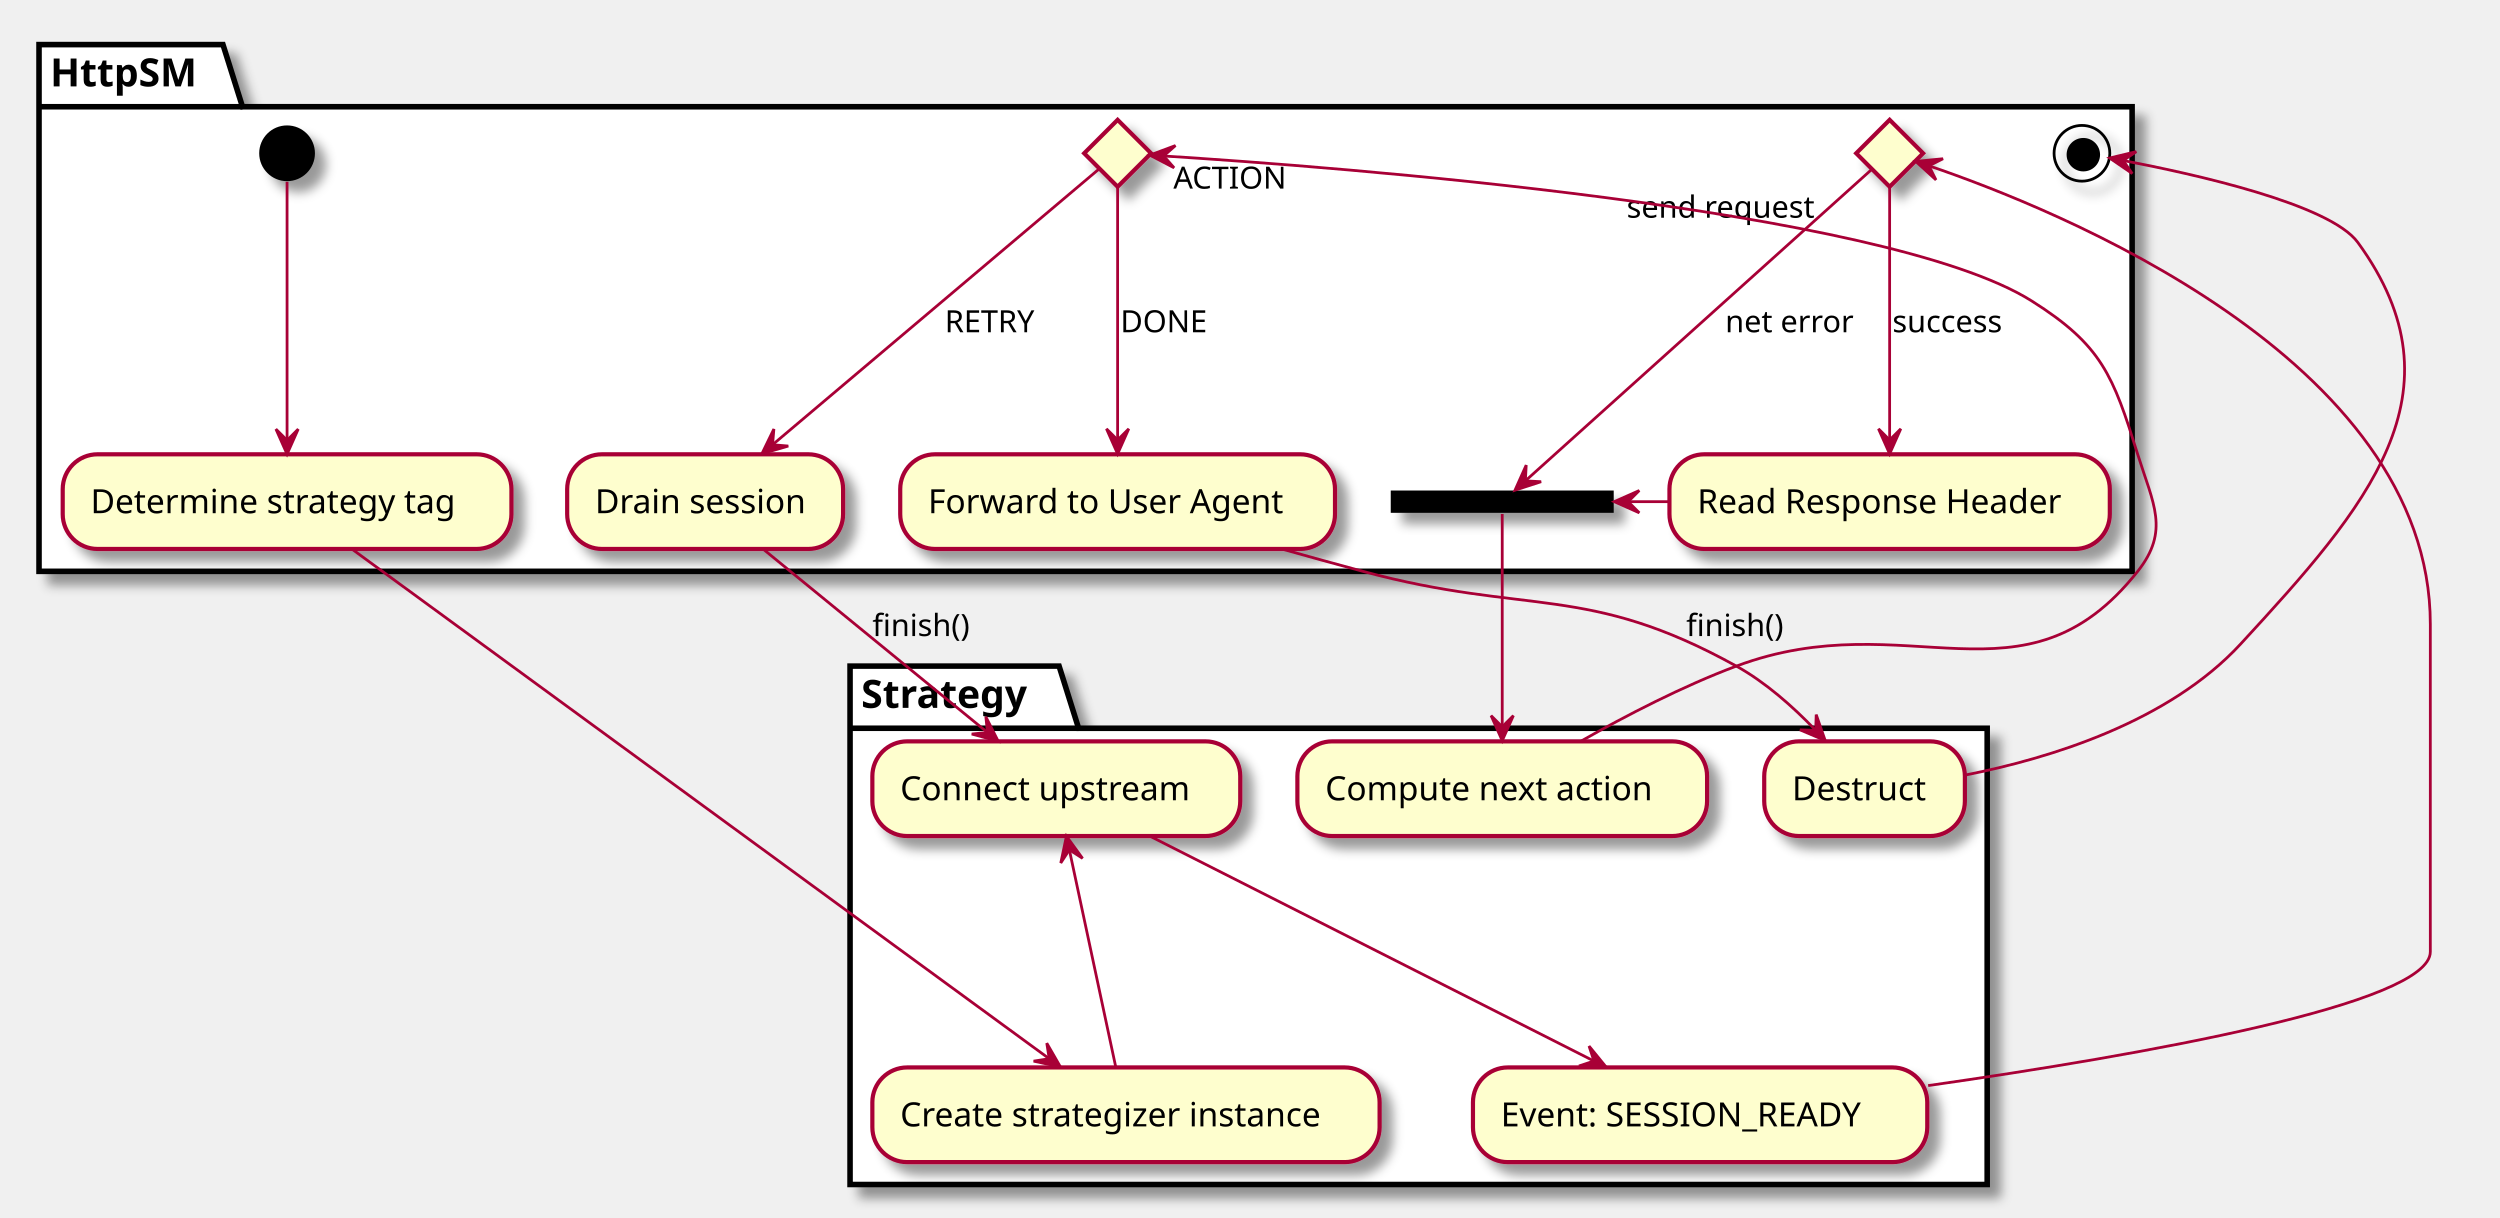
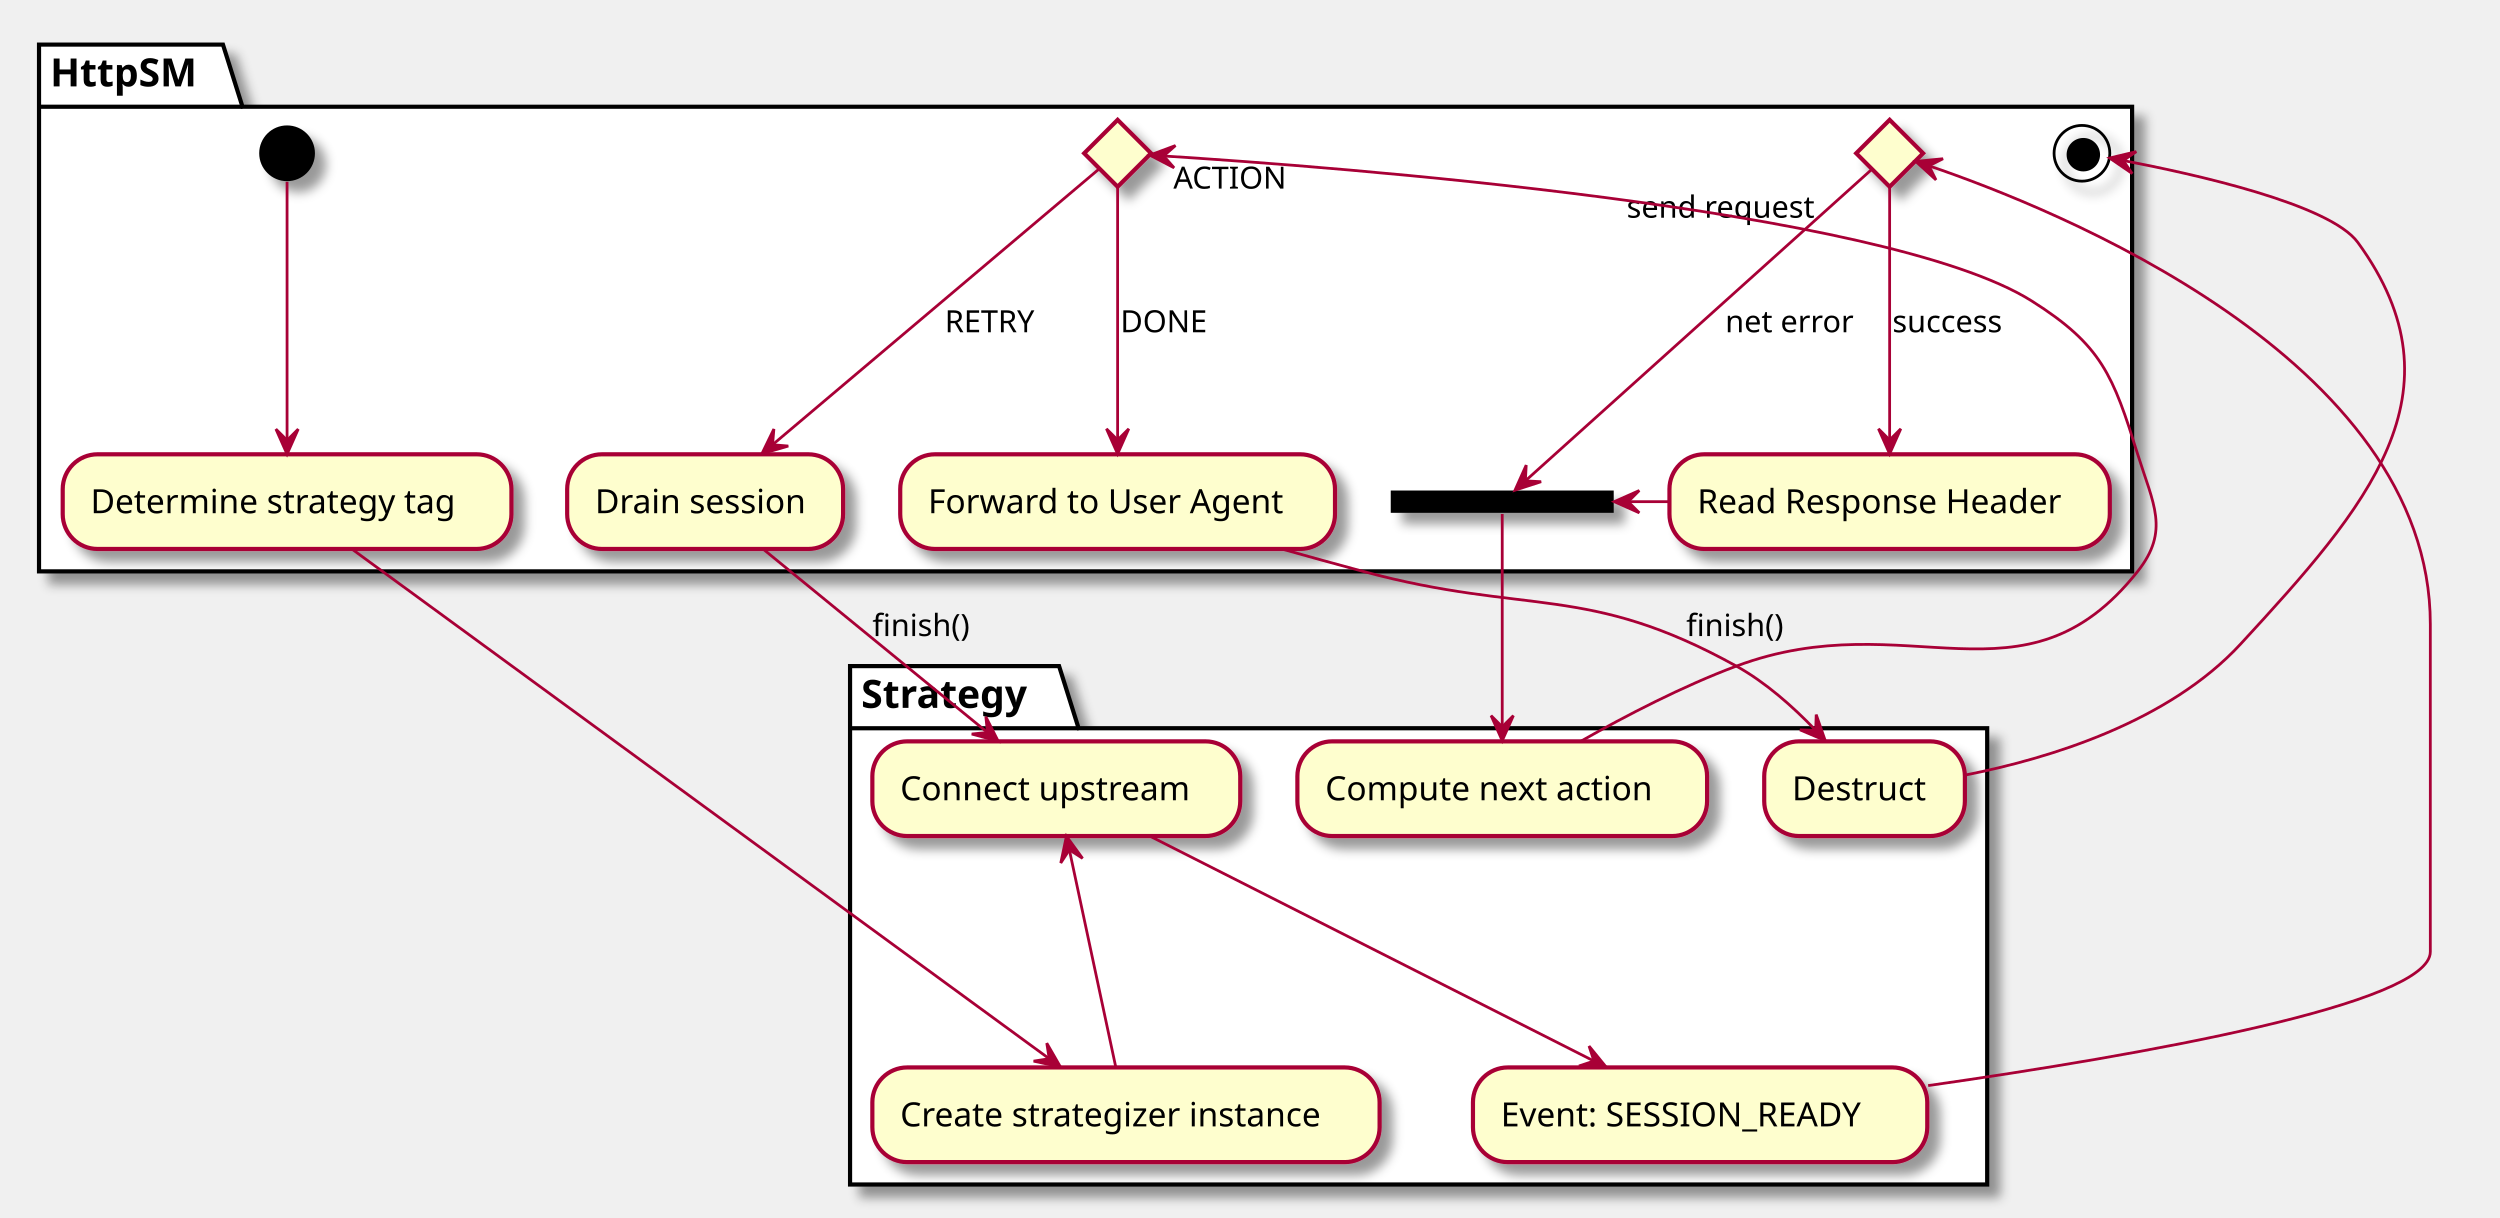
<svg xmlns="http://www.w3.org/2000/svg" contentScriptType="application/ecmascript" contentStyleType="text/css" height="437px" preserveAspectRatio="none" style="width:897px;height:437px;" version="1.1" viewBox="0 0 897 437" width="897px" zoomAndPan="magnify">
  <defs>
    <filter height="300%" id="f1dlmpbo1drqi1" width="300%" x="-1" y="-1">
      <feGaussianBlur result="blurOut" stdDeviation="2.0" />
      <feColorMatrix in="blurOut" result="blurOut2" type="matrix" values="0 0 0 0 0 0 0 0 0 0 0 0 0 0 0 0 0 0 .4 0" />
      <feOffset dx="4.0" dy="4.0" in="blurOut2" result="blurOut3" />
      <feBlend in="SourceGraphic" in2="blurOut3" mode="normal" />
    </filter>
  </defs>
  <g>
-     <polygon fill="#FFFFFF" filter="url(#f1dlmpbo1drqi1)" points="14,16,80,16,87,38.297,765,38.297,765,205,14,205,14,16" style="stroke: #000000; stroke-width: 2.0;" />
-     <line style="stroke: #000000; stroke-width: 2.0;" x1="14" x2="87" y1="38.297" y2="38.297" />
+     <polygon fill="#FFFFFF" filter="url(#f1dlmpbo1drqi1)" points="14,16,80,16,87,38.297,765,38.297,765,205,14,205,14,16" style="stroke: #000000; stroke-width: 1.5;" />
+     <line style="stroke: #000000; stroke-width: 1.5;" x1="14" x2="87" y1="38.297" y2="38.297" />
    <text fill="#000000" font-family="sans-serif" font-size="14" font-weight="bold" lengthAdjust="spacingAndGlyphs" textLength="60" x="18" y="30.995">HttpSM</text>
-     <polygon fill="#FFFFFF" filter="url(#f1dlmpbo1drqi1)" points="305,239,380,239,387,261.297,713,261.297,713,425,305,425,305,239" style="stroke: #000000; stroke-width: 2.0;" />
-     <line style="stroke: #000000; stroke-width: 2.0;" x1="305" x2="387" y1="261.297" y2="261.297" />
+     <polygon fill="#FFFFFF" filter="url(#f1dlmpbo1drqi1)" points="305,239,380,239,387,261.297,713,261.297,713,425,305,425,305,239" style="stroke: #000000; stroke-width: 1.5;" />
+     <line style="stroke: #000000; stroke-width: 1.5;" x1="305" x2="387" y1="261.297" y2="261.297" />
    <text fill="#000000" font-family="sans-serif" font-size="14" font-weight="bold" lengthAdjust="spacingAndGlyphs" textLength="69" x="309" y="253.995">Strategy</text>
    <ellipse cx="103" cy="55" fill="#000000" filter="url(#f1dlmpbo1drqi1)" rx="10" ry="10" style="stroke: none; stroke-width: 1.0;" />
    <rect fill="#FEFECE" filter="url(#f1dlmpbo1drqi1)" height="33.969" rx="12.5" ry="12.5" style="stroke: #A80036; stroke-width: 1.5;" width="161" x="22.5" y="163" />
    <text fill="#000000" font-family="sans-serif" font-size="12" lengthAdjust="spacingAndGlyphs" textLength="141" x="32.5" y="184.139">Determine strategy tag</text>
    <polygon fill="#FEFECE" filter="url(#f1dlmpbo1drqi1)" points="678,43,690,55,678,67,666,55,678,43" style="stroke: #A80036; stroke-width: 1.5;" />
    <rect fill="#000000" filter="url(#f1dlmpbo1drqi1)" height="8" style="stroke: none; stroke-width: 1.0;" width="80" x="499" y="176" />
    <rect fill="#FEFECE" filter="url(#f1dlmpbo1drqi1)" height="33.969" rx="12.5" ry="12.5" style="stroke: #A80036; stroke-width: 1.5;" width="158" x="599" y="163" />
    <text fill="#000000" font-family="sans-serif" font-size="12" lengthAdjust="spacingAndGlyphs" textLength="138" x="609" y="184.139">Read Response Header</text>
    <polygon fill="#FEFECE" filter="url(#f1dlmpbo1drqi1)" points="401,43,413,55,401,67,389,55,401,43" style="stroke: #A80036; stroke-width: 1.5;" />
    <rect fill="#FEFECE" filter="url(#f1dlmpbo1drqi1)" height="33.969" rx="12.5" ry="12.5" style="stroke: #A80036; stroke-width: 1.5;" width="156" x="323" y="163" />
    <text fill="#000000" font-family="sans-serif" font-size="12" lengthAdjust="spacingAndGlyphs" textLength="136" x="333" y="184.139">Forward to User Agent</text>
    <rect fill="#FEFECE" filter="url(#f1dlmpbo1drqi1)" height="33.969" rx="12.5" ry="12.5" style="stroke: #A80036; stroke-width: 1.5;" width="99" x="203.5" y="163" />
    <text fill="#000000" font-family="sans-serif" font-size="12" lengthAdjust="spacingAndGlyphs" textLength="79" x="213.5" y="184.139">Drain session</text>
    <ellipse cx="747" cy="55" fill="none" filter="url(#f1dlmpbo1drqi1)" rx="10" ry="10" style="stroke: #000000; stroke-width: 1.0;" />
    <ellipse cx="747.5" cy="55.5" fill="#000000" rx="6" ry="6" style="stroke: none; stroke-width: 1.0;" />
    <rect fill="#FEFECE" filter="url(#f1dlmpbo1drqi1)" height="33.969" rx="12.5" ry="12.5" style="stroke: #A80036; stroke-width: 1.5;" width="182" x="313" y="383" />
    <text fill="#000000" font-family="sans-serif" font-size="12" lengthAdjust="spacingAndGlyphs" textLength="162" x="323" y="404.139">Create strategizer instance</text>
    <rect fill="#FEFECE" filter="url(#f1dlmpbo1drqi1)" height="33.969" rx="12.5" ry="12.5" style="stroke: #A80036; stroke-width: 1.5;" width="132" x="313" y="266" />
    <text fill="#000000" font-family="sans-serif" font-size="12" lengthAdjust="spacingAndGlyphs" textLength="112" x="323" y="287.139">Connect upstream</text>
    <rect fill="#FEFECE" filter="url(#f1dlmpbo1drqi1)" height="33.969" rx="12.5" ry="12.5" style="stroke: #A80036; stroke-width: 1.5;" width="163" x="528.5" y="383" />
    <text fill="#000000" font-family="sans-serif" font-size="12" lengthAdjust="spacingAndGlyphs" textLength="143" x="538.5" y="404.139">Event: SESSION_READY</text>
    <rect fill="#FEFECE" filter="url(#f1dlmpbo1drqi1)" height="33.969" rx="12.5" ry="12.5" style="stroke: #A80036; stroke-width: 1.5;" width="147" x="465.5" y="266" />
    <text fill="#000000" font-family="sans-serif" font-size="12" lengthAdjust="spacingAndGlyphs" textLength="127" x="475.5" y="287.139">Compute next action</text>
    <rect fill="#FEFECE" filter="url(#f1dlmpbo1drqi1)" height="33.969" rx="12.5" ry="12.5" style="stroke: #A80036; stroke-width: 1.5;" width="72" x="633" y="266" />
    <text fill="#000000" font-family="sans-serif" font-size="12" lengthAdjust="spacingAndGlyphs" textLength="52" x="643" y="287.139">Destruct</text>
    <path d="M103,65.229 C103,85.346 103,130.463 103,157.755 " fill="none" id="start-Determine strategy tag" style="stroke: #A80036; stroke-width: 1.0;" />
    <polygon fill="#A80036" points="103,162.963,107,153.963,103,157.963,99,153.963,103,162.963" style="stroke: #A80036; stroke-width: 1.0;" />
    <path d="M126.619,197.263 C181.568,237.425 317.751,336.961 376.404,379.83 " fill="none" id="Determine strategy tag-Create strategizer instance" style="stroke: #A80036; stroke-width: 1.0;" />
    <polygon fill="#A80036" points="380.491,382.817,375.585,374.277,376.454,379.867,370.864,380.736,380.491,382.817" style="stroke: #A80036; stroke-width: 1.0;" />
    <path d="M383.685,304.924 C388.517,327.539 395.952,362.335 400.36,382.967 " fill="none" id="Connect upstream-Create strategizer instance" style="stroke: #A80036; stroke-width: 1.0;" />
    <polygon fill="#A80036" points="382.635,300.013,380.604,309.65,383.68,304.902,388.428,307.978,382.635,300.013" style="stroke: #A80036; stroke-width: 1.0;" />
    <path d="M412.589,300.013 C454.931,321.459 527.532,358.23 571.901,380.703 " fill="none" id="Connect upstream-Event: SESSION_READY" style="stroke: #A80036; stroke-width: 1.0;" />
    <polygon fill="#A80036" points="576.37,382.967,570.149,375.332,571.91,380.707,566.534,382.469,576.37,382.967" style="stroke: #A80036; stroke-width: 1.0;" />
    <path d="M692.101,59.486 C736.736,74.659 872,128.517 872,224 C872,224 872,224 872,341.5 C872,360.23 768.694,378.504 691.821,389.51 " fill="none" id="#14-Event: SESSION_READY" style="stroke: #A80036; stroke-width: 1.0;" />
    <polygon fill="#A80036" points="687.357,57.904,694.629,64.546,692.1,59.486,697.16,56.957,687.357,57.904" style="stroke: #A80036; stroke-width: 1.0;" />
    <text fill="#000000" font-family="sans-serif" font-size="11" lengthAdjust="spacingAndGlyphs" textLength="74" x="583.641" y="78.118">send request</text>
    <path d="M671.666,60.696 C649.174,80.923 573.124,149.313 547.505,172.352 " fill="none" id="#14-RESULT" style="stroke: #A80036; stroke-width: 1.0;" />
    <polygon fill="#A80036" points="543.585,175.877,552.952,172.833,547.303,172.533,547.602,166.884,543.585,175.877" style="stroke: #A80036; stroke-width: 1.0;" />
    <text fill="#000000" font-family="sans-serif" font-size="11" lengthAdjust="spacingAndGlyphs" textLength="51" x="619" y="119.21">net error</text>
    <path d="M678,67.442 C678,88.516 678,131.499 678,157.825 " fill="none" id="#14-Read Response Header" style="stroke: #A80036; stroke-width: 1.0;" />
    <polygon fill="#A80036" points="678,162.857,682,153.857,678,157.857,674,153.857,678,162.857" style="stroke: #A80036; stroke-width: 1.0;" />
    <text fill="#000000" font-family="sans-serif" font-size="11" lengthAdjust="spacingAndGlyphs" textLength="44" x="679" y="119.21">success</text>
    <path d="M598.866,180 C594.047,180 589.228,180 584.409,180 " fill="none" id="Read Response Header-RESULT" style="stroke: #A80036; stroke-width: 1.0;" />
    <polygon fill="#A80036" points="579.18,180,588.18,184,584.18,180,588.18,176,579.18,180" style="stroke: #A80036; stroke-width: 1.0;" />
    <path d="M539,184.426 C539,197.367 539,235.794 539,260.671 " fill="none" id="RESULT-Compute next action" style="stroke: #A80036; stroke-width: 1.0;" />
    <polygon fill="#A80036" points="539,265.76,543,256.76,539,260.76,535,256.76,539,265.76" style="stroke: #A80036; stroke-width: 1.0;" />
    <path d="M567.331,265.879 C583.241,256.854 603.72,246.195 623,239 C684.609,216.008 726.192,256.566 767,205 C778.584,190.363 772.557,180.82 767,163 C758.154,134.636 754.122,123.863 729,108 C676.08,74.586 477.201,59.737 417.833,55.989 " fill="none" id="Compute next action-#25" style="stroke: #A80036; stroke-width: 1.0;" />
    <polygon fill="#A80036" points="412.533,55.66,421.268,60.21,417.524,55.97,421.763,52.225,412.533,55.66" style="stroke: #A80036; stroke-width: 1.0;" />
    <text fill="#000000" font-family="sans-serif" font-size="11" lengthAdjust="spacingAndGlyphs" textLength="43" x="420.998" y="67.681">ACTION</text>
    <path d="M401,67.442 C401,88.516 401,131.499 401,157.825 " fill="none" id="#25-Forward to User Agent" style="stroke: #A80036; stroke-width: 1.0;" />
    <polygon fill="#A80036" points="401,162.857,405,153.857,401,157.857,397,153.857,401,162.857" style="stroke: #A80036; stroke-width: 1.0;" />
    <text fill="#000000" font-family="sans-serif" font-size="11" lengthAdjust="spacingAndGlyphs" textLength="32" x="402" y="119.21">DONE</text>
    <path d="M394.256,60.696 C373.879,77.907 312.214,129.988 277.472,159.331 " fill="none" id="#25-Drain session" style="stroke: #A80036; stroke-width: 1.0;" />
    <polygon fill="#A80036" points="273.374,162.792,282.83,160.041,277.194,159.566,277.669,153.929,273.374,162.792" style="stroke: #A80036; stroke-width: 1.0;" />
    <text fill="#000000" font-family="sans-serif" font-size="11" lengthAdjust="spacingAndGlyphs" textLength="37" x="339" y="119.21">RETRY</text>
    <path d="M273.806,197.008 C295.875,215.049 330.729,243.54 354.207,262.733 " fill="none" id="Drain session-Connect upstream" style="stroke: #A80036; stroke-width: 1.0;" />
    <polygon fill="#A80036" points="358.163,265.966,353.726,257.173,354.292,262.802,348.663,263.367,358.163,265.966" style="stroke: #A80036; stroke-width: 1.0;" />
    <text fill="#000000" font-family="sans-serif" font-size="11" lengthAdjust="spacingAndGlyphs" textLength="38" x="313" y="228.21">finish()</text>
    <path d="M460.106,197.04 C469.75,199.749 479.644,202.485 489,205 C548.336,220.953 569.252,209.229 623,239 C633.468,244.798 643.31,253.563 651.183,261.748 " fill="none" id="Forward to User Agent-Destruct" style="stroke: #A80036; stroke-width: 1.0;" />
    <polygon fill="#A80036" points="654.884,265.704,651.657,256.399,651.468,262.053,645.815,261.865,654.884,265.704" style="stroke: #A80036; stroke-width: 1.0;" />
    <text fill="#000000" font-family="sans-serif" font-size="11" lengthAdjust="spacingAndGlyphs" textLength="38" x="605" y="228.21">finish()</text>
    <path d="M705.232,278.07 C735.672,272.06 778.219,258.986 804,231 C849.169,181.967 885.227,140.905 846,87 C835.978,73.228 786.997,62.381 761.895,57.623 " fill="none" id="Destruct-end" style="stroke: #A80036; stroke-width: 1.0;" />
    <polygon fill="#A80036" points="756.924,56.702,765.044,62.276,761.84,57.613,766.502,54.41,756.924,56.702" style="stroke: #A80036; stroke-width: 1.0;" />
  </g>
</svg>
